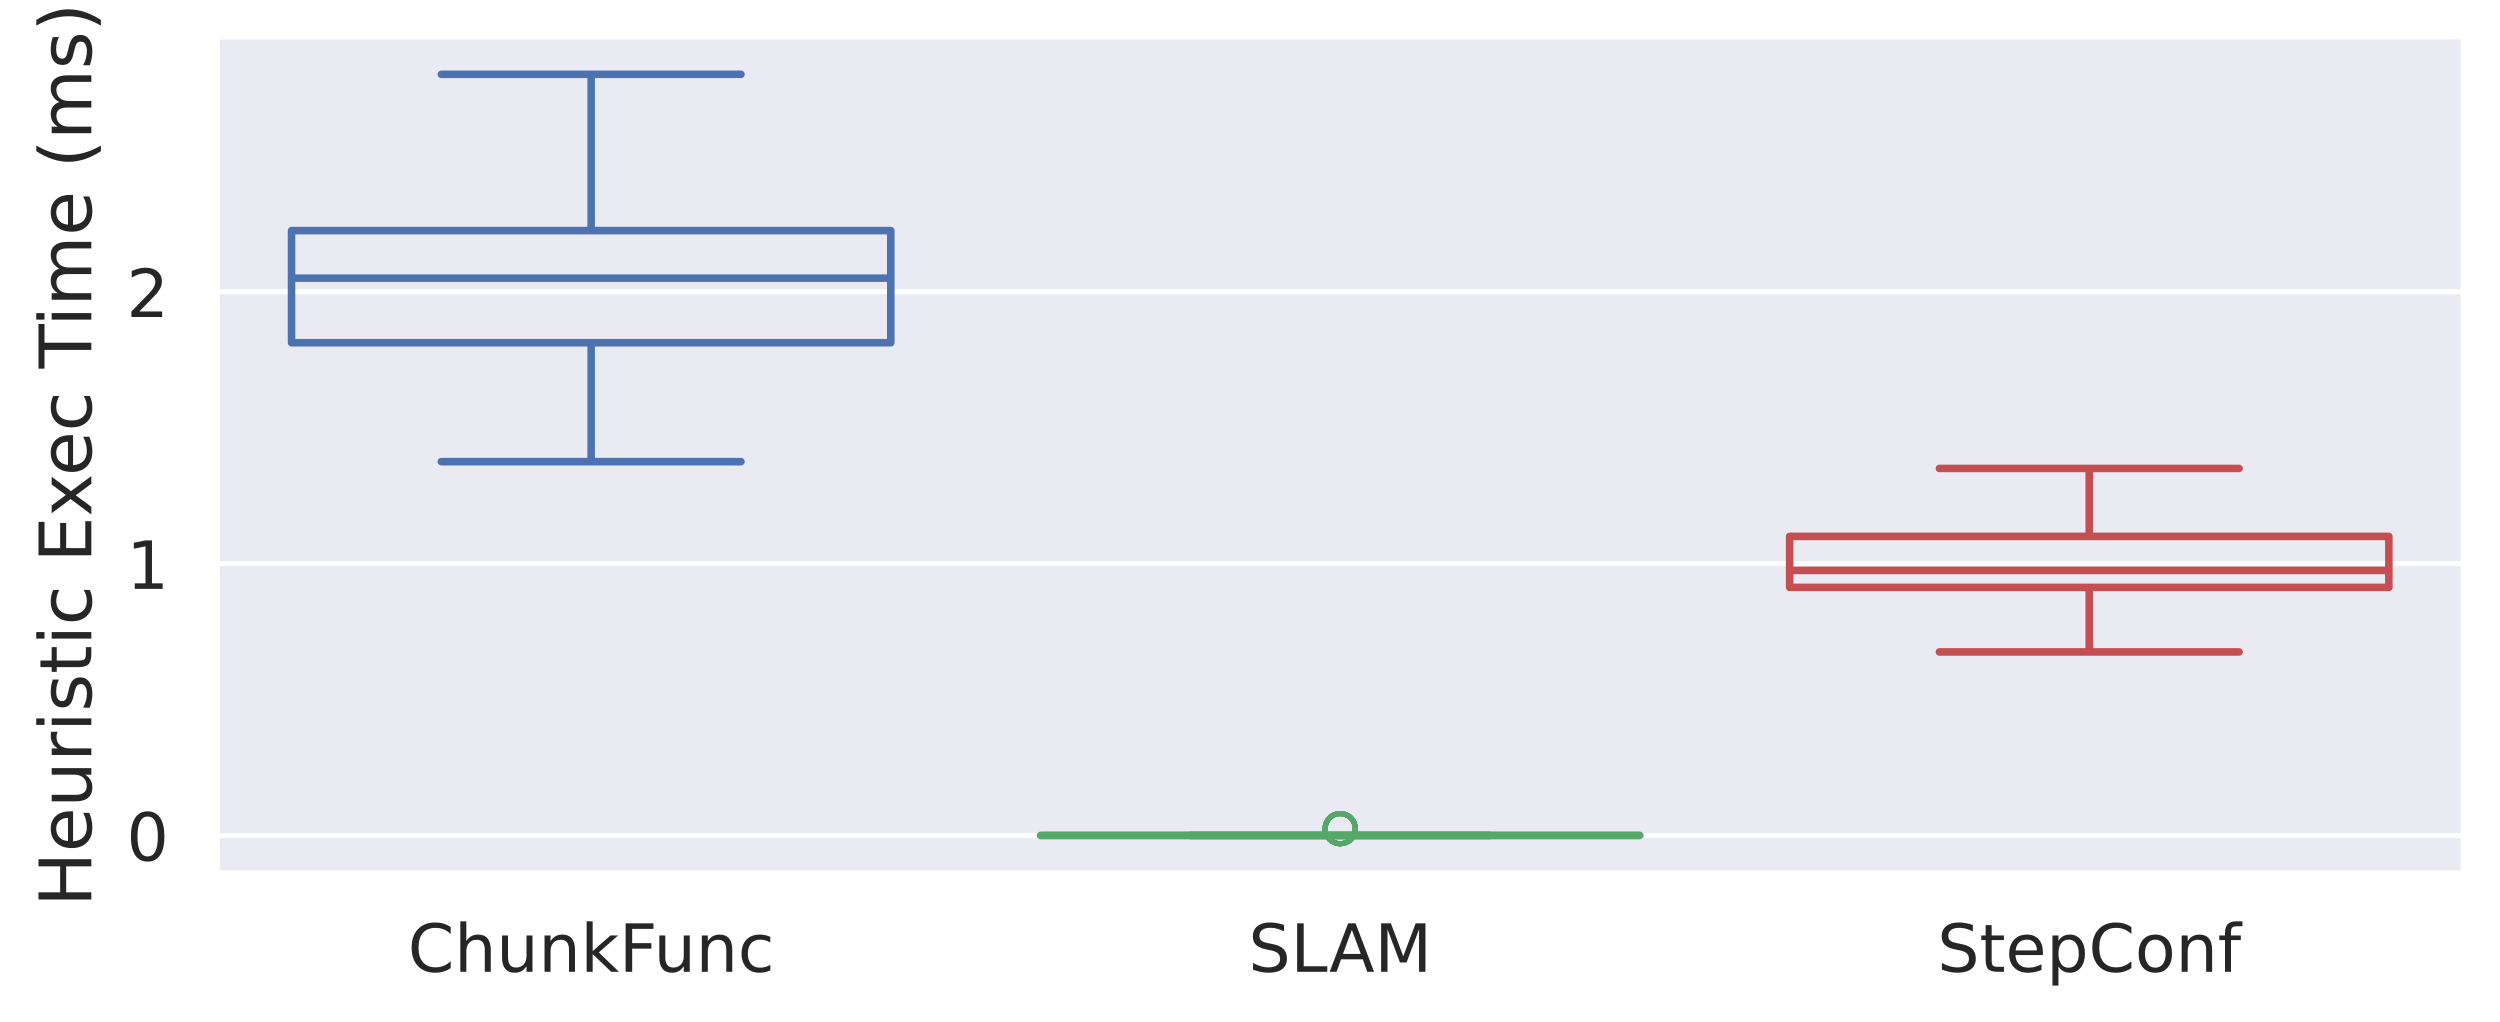
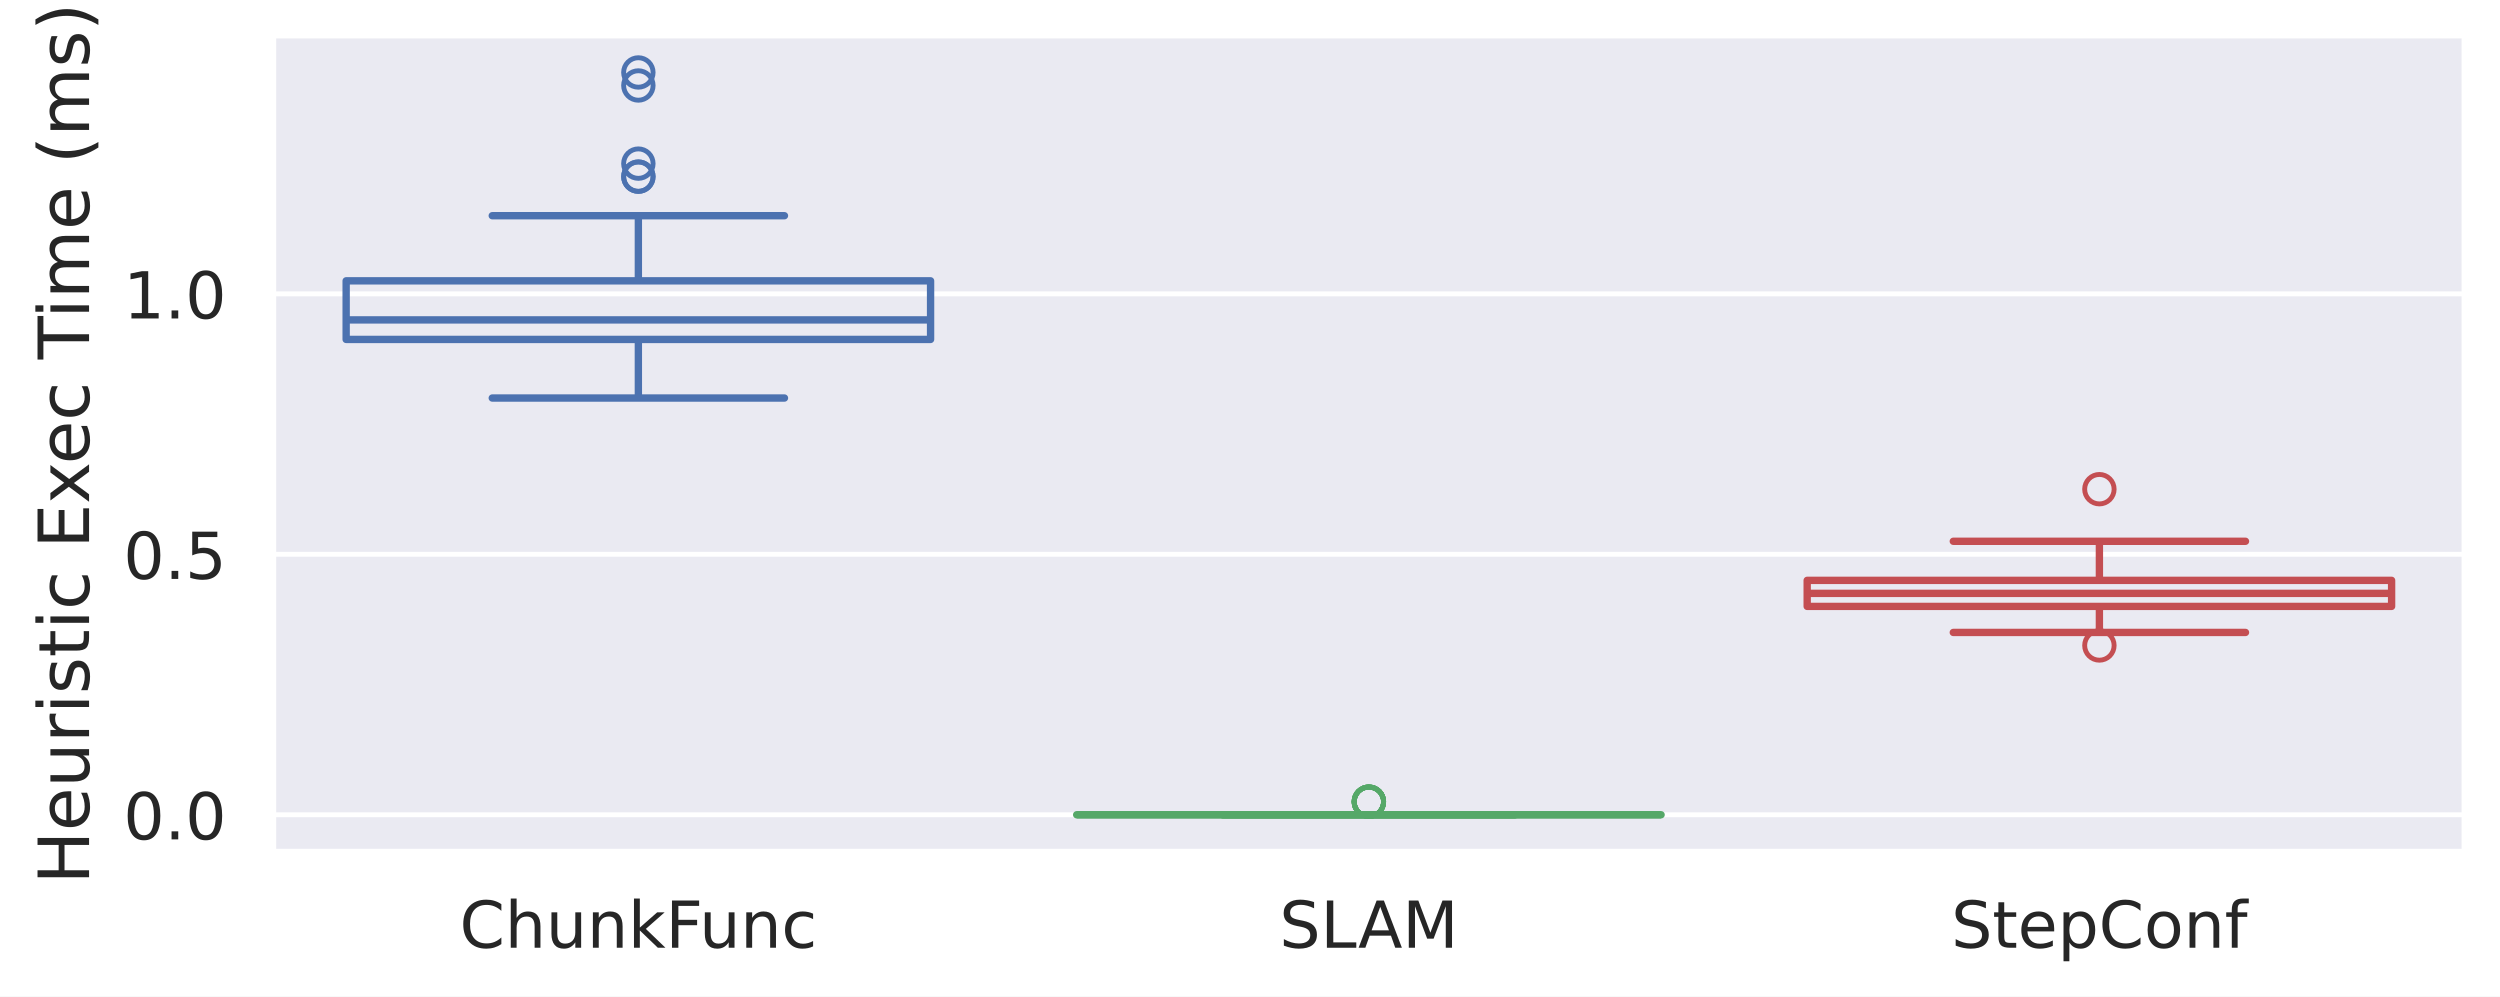
- <svg xmlns="http://www.w3.org/2000/svg" xmlns:xlink="http://www.w3.org/1999/xlink" width="496.635pt" height="202.995pt" viewBox="0 0 496.635 202.995" version="1.1">
+ <svg xmlns="http://www.w3.org/2000/svg" xmlns:xlink="http://www.w3.org/1999/xlink" width="509.229pt" height="202.995pt" viewBox="0 0 509.229 202.995" version="1.1">
  <defs>
    <style type="text/css">*{stroke-linejoin: round; stroke-linecap: butt}</style>
  </defs>
  <g id="figure_1">
    <g id="patch_1">
-       <path d="M 0 202.995  L 496.635 202.995  L 496.635 0  L 0 0  z " style="fill: #ffffff" />
+       <path d="M 0 202.995  L 509.229 202.995  L 509.229 0  L 0 0  z " style="fill: #ffffff" />
    </g>
    <g id="axes_1">
      <g id="patch_2">
-         <path d="M 43.035 173.52  L 489.435 173.52  L 489.435 7.2  L 43.035 7.2  z " style="fill: #eaeaf2" />
+         <path d="M 55.629 173.52  L 502.029 173.52  L 502.029 7.2  L 55.629 7.2  z " style="fill: #eaeaf2" />
      </g>
      <g id="matplotlib.axis_1">
        <g id="xtick_1">
          <g id="text_1">
-             <g style="fill: #262626" transform="translate(81.02878 193.0499) scale(0.132 -0.132)">
+             <g style="fill: #262626" transform="translate(93.62241 193.0499) scale(0.132 -0.132)">
              <defs>
                <path id="DejaVuSans-43" d="M 4122 4306  L 4122 3641  Q 3803 3938 3442 4084  Q 3081 4231 2675 4231  Q 1875 4231 1450 3742  Q 1025 3253 1025 2328  Q 1025 1406 1450 917  Q 1875 428 2675 428  Q 3081 428 3442 575  Q 3803 722 4122 1019  L 4122 359  Q 3791 134 3420 21  Q 3050 -91 2638 -91  Q 1578 -91 968 557  Q 359 1206 359 2328  Q 359 3453 968 4101  Q 1578 4750 2638 4750  Q 3056 4750 3426 4639  Q 3797 4528 4122 4306  z " transform="scale(0.015625)" />
                <path id="DejaVuSans-68" d="M 3513 2113  L 3513 0  L 2938 0  L 2938 2094  Q 2938 2591 2744 2837  Q 2550 3084 2163 3084  Q 1697 3084 1428 2787  Q 1159 2491 1159 1978  L 1159 0  L 581 0  L 581 4863  L 1159 4863  L 1159 2956  Q 1366 3272 1645 3428  Q 1925 3584 2291 3584  Q 2894 3584 3203 3211  Q 3513 2838 3513 2113  z " transform="scale(0.015625)" />
                <path id="DejaVuSans-75" d="M 544 1381  L 544 3500  L 1119 3500  L 1119 1403  Q 1119 906 1312 657  Q 1506 409 1894 409  Q 2359 409 2629 706  Q 2900 1003 2900 1516  L 2900 3500  L 3475 3500  L 3475 0  L 2900 0  L 2900 538  Q 2691 219 2414 64  Q 2138 -91 1772 -91  Q 1169 -91 856 284  Q 544 659 544 1381  z M 1991 3584  L 1991 3584  z " transform="scale(0.015625)" />
                <path id="DejaVuSans-6e" d="M 3513 2113  L 3513 0  L 2938 0  L 2938 2094  Q 2938 2591 2744 2837  Q 2550 3084 2163 3084  Q 1697 3084 1428 2787  Q 1159 2491 1159 1978  L 1159 0  L 581 0  L 581 3500  L 1159 3500  L 1159 2956  Q 1366 3272 1645 3428  Q 1925 3584 2291 3584  Q 2894 3584 3203 3211  Q 3513 2838 3513 2113  z " transform="scale(0.015625)" />
                <path id="DejaVuSans-6b" d="M 581 4863  L 1159 4863  L 1159 1991  L 2875 3500  L 3609 3500  L 1753 1863  L 3688 0  L 2938 0  L 1159 1709  L 1159 0  L 581 0  L 581 4863  z " transform="scale(0.015625)" />
                <path id="DejaVuSans-46" d="M 628 4666  L 3309 4666  L 3309 4134  L 1259 4134  L 1259 2759  L 3109 2759  L 3109 2228  L 1259 2228  L 1259 0  L 628 0  L 628 4666  z " transform="scale(0.015625)" />
                <path id="DejaVuSans-63" d="M 3122 3366  L 3122 2828  Q 2878 2963 2633 3030  Q 2388 3097 2138 3097  Q 1578 3097 1268 2742  Q 959 2388 959 1747  Q 959 1106 1268 751  Q 1578 397 2138 397  Q 2388 397 2633 464  Q 2878 531 3122 666  L 3122 134  Q 2881 22 2623 -34  Q 2366 -91 2075 -91  Q 1284 -91 818 406  Q 353 903 353 1747  Q 353 2603 823 3093  Q 1294 3584 2113 3584  Q 2378 3584 2631 3529  Q 2884 3475 3122 3366  z " transform="scale(0.015625)" />
              </defs>
              <use xlink:href="#DejaVuSans-43" />
              <use xlink:href="#DejaVuSans-68" x="69.824" />
              <use xlink:href="#DejaVuSans-75" x="133.203" />
              <use xlink:href="#DejaVuSans-6e" x="196.582" />
              <use xlink:href="#DejaVuSans-6b" x="259.961" />
              <use xlink:href="#DejaVuSans-46" x="317.871" />
              <use xlink:href="#DejaVuSans-75" x="369.891" />
              <use xlink:href="#DejaVuSans-6e" x="433.27" />
              <use xlink:href="#DejaVuSans-63" x="496.648" />
            </g>
          </g>
        </g>
        <g id="xtick_2">
          <g id="text_2">
-             <g style="fill: #262626" transform="translate(248.0097 193.0499) scale(0.132 -0.132)">
+             <g style="fill: #262626" transform="translate(260.6033 193.0499) scale(0.132 -0.132)">
              <defs>
                <path id="DejaVuSans-53" d="M 3425 4513  L 3425 3897  Q 3066 4069 2747 4153  Q 2428 4238 2131 4238  Q 1616 4238 1336 4038  Q 1056 3838 1056 3469  Q 1056 3159 1242 3001  Q 1428 2844 1947 2747  L 2328 2669  Q 3034 2534 3370 2195  Q 3706 1856 3706 1288  Q 3706 609 3251 259  Q 2797 -91 1919 -91  Q 1588 -91 1214 -16  Q 841 59 441 206  L 441 856  Q 825 641 1194 531  Q 1563 422 1919 422  Q 2459 422 2753 634  Q 3047 847 3047 1241  Q 3047 1584 2836 1778  Q 2625 1972 2144 2069  L 1759 2144  Q 1053 2284 737 2584  Q 422 2884 422 3419  Q 422 4038 858 4394  Q 1294 4750 2059 4750  Q 2388 4750 2728 4690  Q 3069 4631 3425 4513  z " transform="scale(0.015625)" />
                <path id="DejaVuSans-4c" d="M 628 4666  L 1259 4666  L 1259 531  L 3531 531  L 3531 0  L 628 0  L 628 4666  z " transform="scale(0.015625)" />
                <path id="DejaVuSans-41" d="M 2188 4044  L 1331 1722  L 3047 1722  L 2188 4044  z M 1831 4666  L 2547 4666  L 4325 0  L 3669 0  L 3244 1197  L 1141 1197  L 716 0  L 50 0  L 1831 4666  z " transform="scale(0.015625)" />
                <path id="DejaVuSans-4d" d="M 628 4666  L 1569 4666  L 2759 1491  L 3956 4666  L 4897 4666  L 4897 0  L 4281 0  L 4281 4097  L 3078 897  L 2444 897  L 1241 4097  L 1241 0  L 628 0  L 628 4666  z " transform="scale(0.015625)" />
              </defs>
              <use xlink:href="#DejaVuSans-53" />
              <use xlink:href="#DejaVuSans-4c" x="63.477" />
              <use xlink:href="#DejaVuSans-41" x="121.439" />
              <use xlink:href="#DejaVuSans-4d" x="189.848" />
            </g>
          </g>
        </g>
        <g id="xtick_3">
          <g id="text_3">
-             <g style="fill: #262626" transform="translate(384.8534 193.0499) scale(0.132 -0.132)">
+             <g style="fill: #262626" transform="translate(397.447 193.0499) scale(0.132 -0.132)">
              <defs>
                <path id="DejaVuSans-74" d="M 1172 4494  L 1172 3500  L 2356 3500  L 2356 3053  L 1172 3053  L 1172 1153  Q 1172 725 1289 603  Q 1406 481 1766 481  L 2356 481  L 2356 0  L 1766 0  Q 1100 0 847 248  Q 594 497 594 1153  L 594 3053  L 172 3053  L 172 3500  L 594 3500  L 594 4494  L 1172 4494  z " transform="scale(0.015625)" />
                <path id="DejaVuSans-65" d="M 3597 1894  L 3597 1613  L 953 1613  Q 991 1019 1311 708  Q 1631 397 2203 397  Q 2534 397 2845 478  Q 3156 559 3463 722  L 3463 178  Q 3153 47 2828 -22  Q 2503 -91 2169 -91  Q 1331 -91 842 396  Q 353 884 353 1716  Q 353 2575 817 3079  Q 1281 3584 2069 3584  Q 2775 3584 3186 3129  Q 3597 2675 3597 1894  z M 3022 2063  Q 3016 2534 2758 2815  Q 2500 3097 2075 3097  Q 1594 3097 1305 2825  Q 1016 2553 972 2059  L 3022 2063  z " transform="scale(0.015625)" />
                <path id="DejaVuSans-70" d="M 1159 525  L 1159 -1331  L 581 -1331  L 581 3500  L 1159 3500  L 1159 2969  Q 1341 3281 1617 3432  Q 1894 3584 2278 3584  Q 2916 3584 3314 3078  Q 3713 2572 3713 1747  Q 3713 922 3314 415  Q 2916 -91 2278 -91  Q 1894 -91 1617 61  Q 1341 213 1159 525  z M 3116 1747  Q 3116 2381 2855 2742  Q 2594 3103 2138 3103  Q 1681 3103 1420 2742  Q 1159 2381 1159 1747  Q 1159 1113 1420 752  Q 1681 391 2138 391  Q 2594 391 2855 752  Q 3116 1113 3116 1747  z " transform="scale(0.015625)" />
                <path id="DejaVuSans-6f" d="M 1959 3097  Q 1497 3097 1228 2736  Q 959 2375 959 1747  Q 959 1119 1226 758  Q 1494 397 1959 397  Q 2419 397 2687 759  Q 2956 1122 2956 1747  Q 2956 2369 2687 2733  Q 2419 3097 1959 3097  z M 1959 3584  Q 2709 3584 3137 3096  Q 3566 2609 3566 1747  Q 3566 888 3137 398  Q 2709 -91 1959 -91  Q 1206 -91 779 398  Q 353 888 353 1747  Q 353 2609 779 3096  Q 1206 3584 1959 3584  z " transform="scale(0.015625)" />
                <path id="DejaVuSans-66" d="M 2375 4863  L 2375 4384  L 1825 4384  Q 1516 4384 1395 4259  Q 1275 4134 1275 3809  L 1275 3500  L 2222 3500  L 2222 3053  L 1275 3053  L 1275 0  L 697 0  L 697 3053  L 147 3053  L 147 3500  L 697 3500  L 697 3744  Q 697 4328 969 4595  Q 1241 4863 1831 4863  L 2375 4863  z " transform="scale(0.015625)" />
              </defs>
              <use xlink:href="#DejaVuSans-53" />
              <use xlink:href="#DejaVuSans-74" x="63.477" />
              <use xlink:href="#DejaVuSans-65" x="102.686" />
              <use xlink:href="#DejaVuSans-70" x="164.209" />
              <use xlink:href="#DejaVuSans-43" x="227.686" />
              <use xlink:href="#DejaVuSans-6f" x="297.51" />
              <use xlink:href="#DejaVuSans-6e" x="358.691" />
              <use xlink:href="#DejaVuSans-66" x="422.07" />
            </g>
          </g>
        </g>
      </g>
      <g id="matplotlib.axis_2">
        <g id="ytick_1">
          <g id="line2d_1">
-             <path d="M 43.035 165.96  L 489.435 165.96  " clip-path="url(#p2518f649c1)" style="fill: none; stroke: #ffffff; stroke-linecap: round" />
+             <path d="M 55.629 165.96  L 502.029 165.96  " clip-path="url(#p2e75a8d367)" style="fill: none; stroke: #ffffff; stroke-linecap: round" />
          </g>
          <g id="text_4">
            <g style="fill: #262626" transform="translate(25.1365 170.975) scale(0.132 -0.132)">
              <defs>
                <path id="DejaVuSans-30" d="M 2034 4250  Q 1547 4250 1301 3770  Q 1056 3291 1056 2328  Q 1056 1369 1301 889  Q 1547 409 2034 409  Q 2525 409 2770 889  Q 3016 1369 3016 2328  Q 3016 3291 2770 3770  Q 2525 4250 2034 4250  z M 2034 4750  Q 2819 4750 3233 4129  Q 3647 3509 3647 2328  Q 3647 1150 3233 529  Q 2819 -91 2034 -91  Q 1250 -91 836 529  Q 422 1150 422 2328  Q 422 3509 836 4129  Q 1250 4750 2034 4750  z " transform="scale(0.015625)" />
+                 <path id="DejaVuSans-2e" d="M 684 794  L 1344 794  L 1344 0  L 684 0  L 684 794  z " transform="scale(0.015625)" />
              </defs>
              <use xlink:href="#DejaVuSans-30" />
+               <use xlink:href="#DejaVuSans-2e" x="63.623" />
+               <use xlink:href="#DejaVuSans-30" x="95.41" />
            </g>
          </g>
        </g>
        <g id="ytick_2">
          <g id="line2d_2">
-             <path d="M 43.035 111.96  L 489.435 111.96  " clip-path="url(#p2518f649c1)" style="fill: none; stroke: #ffffff; stroke-linecap: round" />
+             <path d="M 55.629 112.907  L 502.029 112.907  " clip-path="url(#p2e75a8d367)" style="fill: none; stroke: #ffffff; stroke-linecap: round" />
          </g>
          <g id="text_5">
-             <g style="fill: #262626" transform="translate(25.1365 116.975) scale(0.132 -0.132)">
-               <defs>
-                 <path id="DejaVuSans-31" d="M 794 531  L 1825 531  L 1825 4091  L 703 3866  L 703 4441  L 1819 4666  L 2450 4666  L 2450 531  L 3481 531  L 3481 0  L 794 0  L 794 531  z " transform="scale(0.015625)" />
-               </defs>
-               <use xlink:href="#DejaVuSans-31" />
+             <g style="fill: #262626" transform="translate(25.1365 117.9223) scale(0.132 -0.132)">
+               <defs>
+                 <path id="DejaVuSans-35" d="M 691 4666  L 3169 4666  L 3169 4134  L 1269 4134  L 1269 2991  Q 1406 3038 1543 3061  Q 1681 3084 1819 3084  Q 2600 3084 3056 2656  Q 3513 2228 3513 1497  Q 3513 744 3044 326  Q 2575 -91 1722 -91  Q 1428 -91 1123 -41  Q 819 9 494 109  L 494 744  Q 775 591 1075 516  Q 1375 441 1709 441  Q 2250 441 2565 725  Q 2881 1009 2881 1497  Q 2881 1984 2565 2268  Q 2250 2553 1709 2553  Q 1456 2553 1204 2497  Q 953 2441 691 2322  L 691 4666  z " transform="scale(0.015625)" />
+               </defs>
+               <use xlink:href="#DejaVuSans-30" />
+               <use xlink:href="#DejaVuSans-2e" x="63.623" />
+               <use xlink:href="#DejaVuSans-35" x="95.41" />
            </g>
          </g>
        </g>
        <g id="ytick_3">
          <g id="line2d_3">
-             <path d="M 43.035 57.96  L 489.435 57.96  " clip-path="url(#p2518f649c1)" style="fill: none; stroke: #ffffff; stroke-linecap: round" />
+             <path d="M 55.629 59.855  L 502.029 59.855  " clip-path="url(#p2e75a8d367)" style="fill: none; stroke: #ffffff; stroke-linecap: round" />
          </g>
          <g id="text_6">
-             <g style="fill: #262626" transform="translate(25.1365 62.97497) scale(0.132 -0.132)">
-               <defs>
-                 <path id="DejaVuSans-32" d="M 1228 531  L 3431 531  L 3431 0  L 469 0  L 469 531  Q 828 903 1448 1529  Q 2069 2156 2228 2338  Q 2531 2678 2651 2914  Q 2772 3150 2772 3378  Q 2772 3750 2511 3984  Q 2250 4219 1831 4219  Q 1534 4219 1204 4116  Q 875 4013 500 3803  L 500 4441  Q 881 4594 1212 4672  Q 1544 4750 1819 4750  Q 2544 4750 2975 4387  Q 3406 4025 3406 3419  Q 3406 3131 3298 2873  Q 3191 2616 2906 2266  Q 2828 2175 2409 1742  Q 1991 1309 1228 531  z " transform="scale(0.015625)" />
-               </defs>
-               <use xlink:href="#DejaVuSans-32" />
+             <g style="fill: #262626" transform="translate(25.1365 64.86971) scale(0.132 -0.132)">
+               <defs>
+                 <path id="DejaVuSans-31" d="M 794 531  L 1825 531  L 1825 4091  L 703 3866  L 703 4441  L 1819 4666  L 2450 4666  L 2450 531  L 3481 531  L 3481 0  L 794 0  L 794 531  z " transform="scale(0.015625)" />
+               </defs>
+               <use xlink:href="#DejaVuSans-31" />
+               <use xlink:href="#DejaVuSans-2e" x="63.623" />
+               <use xlink:href="#DejaVuSans-30" x="95.41" />
            </g>
          </g>
        </g>
        <g id="text_7">
          <g style="fill: #262626" transform="translate(18.14175 180.099) rotate(-90) scale(0.144 -0.144)">
            <defs>
              <path id="DejaVuSans-48" d="M 628 4666  L 1259 4666  L 1259 2753  L 3553 2753  L 3553 4666  L 4184 4666  L 4184 0  L 3553 0  L 3553 2222  L 1259 2222  L 1259 0  L 628 0  L 628 4666  z " transform="scale(0.015625)" />
              <path id="DejaVuSans-72" d="M 2631 2963  Q 2534 3019 2420 3045  Q 2306 3072 2169 3072  Q 1681 3072 1420 2755  Q 1159 2438 1159 1844  L 1159 0  L 581 0  L 581 3500  L 1159 3500  L 1159 2956  Q 1341 3275 1631 3429  Q 1922 3584 2338 3584  Q 2397 3584 2469 3576  Q 2541 3569 2628 3553  L 2631 2963  z " transform="scale(0.015625)" />
              <path id="DejaVuSans-69" d="M 603 3500  L 1178 3500  L 1178 0  L 603 0  L 603 3500  z M 603 4863  L 1178 4863  L 1178 4134  L 603 4134  L 603 4863  z " transform="scale(0.015625)" />
              <path id="DejaVuSans-73" d="M 2834 3397  L 2834 2853  Q 2591 2978 2328 3040  Q 2066 3103 1784 3103  Q 1356 3103 1142 2972  Q 928 2841 928 2578  Q 928 2378 1081 2264  Q 1234 2150 1697 2047  L 1894 2003  Q 2506 1872 2764 1633  Q 3022 1394 3022 966  Q 3022 478 2636 193  Q 2250 -91 1575 -91  Q 1294 -91 989 -36  Q 684 19 347 128  L 347 722  Q 666 556 975 473  Q 1284 391 1588 391  Q 1994 391 2212 530  Q 2431 669 2431 922  Q 2431 1156 2273 1281  Q 2116 1406 1581 1522  L 1381 1569  Q 847 1681 609 1914  Q 372 2147 372 2553  Q 372 3047 722 3315  Q 1072 3584 1716 3584  Q 2034 3584 2315 3537  Q 2597 3491 2834 3397  z " transform="scale(0.015625)" />
              <path id="DejaVuSans-20" transform="scale(0.015625)" />
              <path id="DejaVuSans-45" d="M 628 4666  L 3578 4666  L 3578 4134  L 1259 4134  L 1259 2753  L 3481 2753  L 3481 2222  L 1259 2222  L 1259 531  L 3634 531  L 3634 0  L 628 0  L 628 4666  z " transform="scale(0.015625)" />
              <path id="DejaVuSans-78" d="M 3513 3500  L 2247 1797  L 3578 0  L 2900 0  L 1881 1375  L 863 0  L 184 0  L 1544 1831  L 300 3500  L 978 3500  L 1906 2253  L 2834 3500  L 3513 3500  z " transform="scale(0.015625)" />
              <path id="DejaVuSans-54" d="M -19 4666  L 3928 4666  L 3928 4134  L 2272 4134  L 2272 0  L 1638 0  L 1638 4134  L -19 4134  L -19 4666  z " transform="scale(0.015625)" />
              <path id="DejaVuSans-6d" d="M 3328 2828  Q 3544 3216 3844 3400  Q 4144 3584 4550 3584  Q 5097 3584 5394 3201  Q 5691 2819 5691 2113  L 5691 0  L 5113 0  L 5113 2094  Q 5113 2597 4934 2840  Q 4756 3084 4391 3084  Q 3944 3084 3684 2787  Q 3425 2491 3425 1978  L 3425 0  L 2847 0  L 2847 2094  Q 2847 2600 2669 2842  Q 2491 3084 2119 3084  Q 1678 3084 1418 2786  Q 1159 2488 1159 1978  L 1159 0  L 581 0  L 581 3500  L 1159 3500  L 1159 2956  Q 1356 3278 1631 3431  Q 1906 3584 2284 3584  Q 2666 3584 2933 3390  Q 3200 3197 3328 2828  z " transform="scale(0.015625)" />
              <path id="DejaVuSans-28" d="M 1984 4856  Q 1566 4138 1362 3434  Q 1159 2731 1159 2009  Q 1159 1288 1364 580  Q 1569 -128 1984 -844  L 1484 -844  Q 1016 -109 783 600  Q 550 1309 550 2009  Q 550 2706 781 3412  Q 1013 4119 1484 4856  L 1984 4856  z " transform="scale(0.015625)" />
              <path id="DejaVuSans-29" d="M 513 4856  L 1013 4856  Q 1481 4119 1714 3412  Q 1947 2706 1947 2009  Q 1947 1309 1714 600  Q 1481 -109 1013 -844  L 513 -844  Q 928 -128 1133 580  Q 1338 1288 1338 2009  Q 1338 2731 1133 3434  Q 928 4138 513 4856  z " transform="scale(0.015625)" />
            </defs>
            <use xlink:href="#DejaVuSans-48" />
            <use xlink:href="#DejaVuSans-65" x="75.195" />
            <use xlink:href="#DejaVuSans-75" x="136.719" />
            <use xlink:href="#DejaVuSans-72" x="200.098" />
            <use xlink:href="#DejaVuSans-69" x="241.211" />
            <use xlink:href="#DejaVuSans-73" x="268.994" />
            <use xlink:href="#DejaVuSans-74" x="321.094" />
            <use xlink:href="#DejaVuSans-69" x="360.303" />
            <use xlink:href="#DejaVuSans-63" x="388.086" />
            <use xlink:href="#DejaVuSans-20" x="443.066" />
            <use xlink:href="#DejaVuSans-45" x="474.854" />
            <use xlink:href="#DejaVuSans-78" x="538.037" />
            <use xlink:href="#DejaVuSans-65" x="594.092" />
            <use xlink:href="#DejaVuSans-63" x="655.615" />
            <use xlink:href="#DejaVuSans-20" x="710.596" />
            <use xlink:href="#DejaVuSans-54" x="742.383" />
            <use xlink:href="#DejaVuSans-69" x="800.342" />
            <use xlink:href="#DejaVuSans-6d" x="828.125" />
            <use xlink:href="#DejaVuSans-65" x="925.537" />
            <use xlink:href="#DejaVuSans-20" x="987.061" />
            <use xlink:href="#DejaVuSans-28" x="1018.848" />
            <use xlink:href="#DejaVuSans-6d" x="1057.861" />
            <use xlink:href="#DejaVuSans-73" x="1155.273" />
            <use xlink:href="#DejaVuSans-29" x="1207.373" />
          </g>
        </g>
      </g>
      <g id="line2d_4">
-         <path d="M 57.915 68.085  L 176.955 68.085  L 176.955 45.81  L 57.915 45.81  L 57.915 68.085  " clip-path="url(#p2518f649c1)" style="fill: none; stroke: #4c72b0; stroke-width: 1.5; stroke-linecap: round" />
+         <path d="M 70.509 69.139  L 189.549 69.139  L 189.549 57.202  L 70.509 57.202  L 70.509 69.139  " clip-path="url(#p2e75a8d367)" style="fill: none; stroke: #4c72b0; stroke-width: 1.5; stroke-linecap: round" />
      </g>
      <g id="line2d_5">
-         <path d="M 117.435 68.085  L 117.435 91.71  " clip-path="url(#p2518f649c1)" style="fill: none; stroke: #4c72b0; stroke-width: 1.5" />
+         <path d="M 130.029 69.139  L 130.029 81.076  " clip-path="url(#p2e75a8d367)" style="fill: none; stroke: #4c72b0; stroke-width: 1.5" />
      </g>
      <g id="line2d_6">
-         <path d="M 117.435 45.81  L 117.435 14.76  " clip-path="url(#p2518f649c1)" style="fill: none; stroke: #4c72b0; stroke-width: 1.5" />
+         <path d="M 130.029 57.202  L 130.029 43.939  " clip-path="url(#p2e75a8d367)" style="fill: none; stroke: #4c72b0; stroke-width: 1.5" />
      </g>
      <g id="line2d_7">
-         <path d="M 87.675 91.71  L 147.195 91.71  " clip-path="url(#p2518f649c1)" style="fill: none; stroke: #4c72b0; stroke-width: 1.5; stroke-linecap: round" />
+         <path d="M 100.269 81.076  L 159.789 81.076  " clip-path="url(#p2e75a8d367)" style="fill: none; stroke: #4c72b0; stroke-width: 1.5; stroke-linecap: round" />
      </g>
      <g id="line2d_8">
-         <path d="M 87.675 14.76  L 147.195 14.76  " clip-path="url(#p2518f649c1)" style="fill: none; stroke: #4c72b0; stroke-width: 1.5; stroke-linecap: round" />
-       </g>
-       <g id="line2d_9" />
+         <path d="M 100.269 43.939  L 159.789 43.939  " clip-path="url(#p2e75a8d367)" style="fill: none; stroke: #4c72b0; stroke-width: 1.5; stroke-linecap: round" />
+       </g>
+       <g id="line2d_9">
+         <defs>
+           <path id="ma15c3d2737" d="M 0 3  C 0.796 3 1.559 2.684 2.121 2.121  C 2.684 1.559 3 0.796 3 0  C 3 -0.796 2.684 -1.559 2.121 -2.121  C 1.559 -2.684 0.796 -3 0 -3  C -0.796 -3 -1.559 -2.684 -2.121 -2.121  C -2.684 -1.559 -3 -0.796 -3 0  C -3 0.796 -2.684 1.559 -2.121 2.121  C -1.559 2.684 -0.796 3 0 3  z " style="stroke: #4c72b0" />
+         </defs>
+         <g clip-path="url(#p2e75a8d367)">
+           <use xlink:href="#ma15c3d2737" x="130.029" y="17.413" style="fill-opacity: 0; stroke: #4c72b0" />
+           <use xlink:href="#ma15c3d2737" x="130.029" y="35.981" style="fill-opacity: 0; stroke: #4c72b0" />
+           <use xlink:href="#ma15c3d2737" x="130.029" y="14.76" style="fill-opacity: 0; stroke: #4c72b0" />
+           <use xlink:href="#ma15c3d2737" x="130.029" y="33.328" style="fill-opacity: 0; stroke: #4c72b0" />
+           <use xlink:href="#ma15c3d2737" x="130.029" y="35.981" style="fill-opacity: 0; stroke: #4c72b0" />
+         </g>
+       </g>
      <g id="line2d_10">
-         <path d="M 206.715 165.96  L 325.755 165.96  L 325.755 165.96  L 206.715 165.96  L 206.715 165.96  " clip-path="url(#p2518f649c1)" style="fill: none; stroke: #55a868; stroke-width: 1.5; stroke-linecap: round" />
+         <path d="M 219.309 165.96  L 338.349 165.96  L 338.349 165.96  L 219.309 165.96  L 219.309 165.96  " clip-path="url(#p2e75a8d367)" style="fill: none; stroke: #55a868; stroke-width: 1.5; stroke-linecap: round" />
      </g>
      <g id="line2d_11">
-         <path d="M 266.235 165.96  L 266.235 165.96  " clip-path="url(#p2518f649c1)" style="fill: none; stroke: #55a868; stroke-width: 1.5" />
+         <path d="M 278.829 165.96  L 278.829 165.96  " clip-path="url(#p2e75a8d367)" style="fill: none; stroke: #55a868; stroke-width: 1.5" />
      </g>
      <g id="line2d_12">
-         <path d="M 266.235 165.96  L 266.235 165.96  " clip-path="url(#p2518f649c1)" style="fill: none; stroke: #55a868; stroke-width: 1.5" />
+         <path d="M 278.829 165.96  L 278.829 165.96  " clip-path="url(#p2e75a8d367)" style="fill: none; stroke: #55a868; stroke-width: 1.5" />
      </g>
      <g id="line2d_13">
-         <path d="M 236.475 165.96  L 295.995 165.96  " clip-path="url(#p2518f649c1)" style="fill: none; stroke: #55a868; stroke-width: 1.5; stroke-linecap: round" />
+         <path d="M 249.069 165.96  L 308.589 165.96  " clip-path="url(#p2e75a8d367)" style="fill: none; stroke: #55a868; stroke-width: 1.5; stroke-linecap: round" />
      </g>
      <g id="line2d_14">
-         <path d="M 236.475 165.96  L 295.995 165.96  " clip-path="url(#p2518f649c1)" style="fill: none; stroke: #55a868; stroke-width: 1.5; stroke-linecap: round" />
+         <path d="M 249.069 165.96  L 308.589 165.96  " clip-path="url(#p2e75a8d367)" style="fill: none; stroke: #55a868; stroke-width: 1.5; stroke-linecap: round" />
      </g>
      <g id="line2d_15">
        <defs>
-           <path id="mf3c9e3e67d" d="M 0 3  C 0.796 3 1.559 2.684 2.121 2.121  C 2.684 1.559 3 0.796 3 0  C 3 -0.796 2.684 -1.559 2.121 -2.121  C 1.559 -2.684 0.796 -3 0 -3  C -0.796 -3 -1.559 -2.684 -2.121 -2.121  C -2.684 -1.559 -3 -0.796 -3 0  C -3 0.796 -2.684 1.559 -2.121 2.121  C -1.559 2.684 -0.796 3 0 3  z " style="stroke: #55a868" />
+           <path id="mce8de13aec" d="M 0 3  C 0.796 3 1.559 2.684 2.121 2.121  C 2.684 1.559 3 0.796 3 0  C 3 -0.796 2.684 -1.559 2.121 -2.121  C 1.559 -2.684 0.796 -3 0 -3  C -0.796 -3 -1.559 -2.684 -2.121 -2.121  C -2.684 -1.559 -3 -0.796 -3 0  C -3 0.796 -2.684 1.559 -2.121 2.121  C -1.559 2.684 -0.796 3 0 3  z " style="stroke: #55a868" />
        </defs>
-         <g clip-path="url(#p2518f649c1)">
-           <use xlink:href="#mf3c9e3e67d" x="266.235" y="164.61" style="fill-opacity: 0; stroke: #55a868" />
-           <use xlink:href="#mf3c9e3e67d" x="266.235" y="164.61" style="fill-opacity: 0; stroke: #55a868" />
-           <use xlink:href="#mf3c9e3e67d" x="266.235" y="164.61" style="fill-opacity: 0; stroke: #55a868" />
-           <use xlink:href="#mf3c9e3e67d" x="266.235" y="164.61" style="fill-opacity: 0; stroke: #55a868" />
-           <use xlink:href="#mf3c9e3e67d" x="266.235" y="164.61" style="fill-opacity: 0; stroke: #55a868" />
-           <use xlink:href="#mf3c9e3e67d" x="266.235" y="164.61" style="fill-opacity: 0; stroke: #55a868" />
-           <use xlink:href="#mf3c9e3e67d" x="266.235" y="164.61" style="fill-opacity: 0; stroke: #55a868" />
-           <use xlink:href="#mf3c9e3e67d" x="266.235" y="164.61" style="fill-opacity: 0; stroke: #55a868" />
-           <use xlink:href="#mf3c9e3e67d" x="266.235" y="164.61" style="fill-opacity: 0; stroke: #55a868" />
-           <use xlink:href="#mf3c9e3e67d" x="266.235" y="164.61" style="fill-opacity: 0; stroke: #55a868" />
-           <use xlink:href="#mf3c9e3e67d" x="266.235" y="164.61" style="fill-opacity: 0; stroke: #55a868" />
+         <g clip-path="url(#p2e75a8d367)">
+           <use xlink:href="#mce8de13aec" x="278.829" y="163.307" style="fill-opacity: 0; stroke: #55a868" />
+           <use xlink:href="#mce8de13aec" x="278.829" y="163.307" style="fill-opacity: 0; stroke: #55a868" />
+           <use xlink:href="#mce8de13aec" x="278.829" y="163.307" style="fill-opacity: 0; stroke: #55a868" />
+           <use xlink:href="#mce8de13aec" x="278.829" y="163.307" style="fill-opacity: 0; stroke: #55a868" />
+           <use xlink:href="#mce8de13aec" x="278.829" y="163.307" style="fill-opacity: 0; stroke: #55a868" />
+           <use xlink:href="#mce8de13aec" x="278.829" y="163.307" style="fill-opacity: 0; stroke: #55a868" />
+           <use xlink:href="#mce8de13aec" x="278.829" y="163.307" style="fill-opacity: 0; stroke: #55a868" />
        </g>
      </g>
      <g id="line2d_16">
-         <path d="M 355.515 116.685  L 474.555 116.685  L 474.555 106.56  L 355.515 106.56  L 355.515 116.685  " clip-path="url(#p2518f649c1)" style="fill: none; stroke: #c44e52; stroke-width: 1.5; stroke-linecap: round" />
+         <path d="M 368.109 123.518  L 487.149 123.518  L 487.149 118.213  L 368.109 118.213  L 368.109 123.518  " clip-path="url(#p2e75a8d367)" style="fill: none; stroke: #c44e52; stroke-width: 1.5; stroke-linecap: round" />
      </g>
      <g id="line2d_17">
-         <path d="M 415.035 116.685  L 415.035 129.51  " clip-path="url(#p2518f649c1)" style="fill: none; stroke: #c44e52; stroke-width: 1.5" />
+         <path d="M 427.629 123.518  L 427.629 128.823  " clip-path="url(#p2e75a8d367)" style="fill: none; stroke: #c44e52; stroke-width: 1.5" />
      </g>
      <g id="line2d_18">
-         <path d="M 415.035 106.56  L 415.035 93.06  " clip-path="url(#p2518f649c1)" style="fill: none; stroke: #c44e52; stroke-width: 1.5" />
+         <path d="M 427.629 118.213  L 427.629 110.255  " clip-path="url(#p2e75a8d367)" style="fill: none; stroke: #c44e52; stroke-width: 1.5" />
      </g>
      <g id="line2d_19">
-         <path d="M 385.275 129.51  L 444.795 129.51  " clip-path="url(#p2518f649c1)" style="fill: none; stroke: #c44e52; stroke-width: 1.5; stroke-linecap: round" />
+         <path d="M 397.869 128.823  L 457.389 128.823  " clip-path="url(#p2e75a8d367)" style="fill: none; stroke: #c44e52; stroke-width: 1.5; stroke-linecap: round" />
      </g>
      <g id="line2d_20">
-         <path d="M 385.275 93.06  L 444.795 93.06  " clip-path="url(#p2518f649c1)" style="fill: none; stroke: #c44e52; stroke-width: 1.5; stroke-linecap: round" />
-       </g>
-       <g id="line2d_21" />
+         <path d="M 397.869 110.255  L 457.389 110.255  " clip-path="url(#p2e75a8d367)" style="fill: none; stroke: #c44e52; stroke-width: 1.5; stroke-linecap: round" />
+       </g>
+       <g id="line2d_21">
+         <defs>
+           <path id="me915cb8644" d="M 0 3  C 0.796 3 1.559 2.684 2.121 2.121  C 2.684 1.559 3 0.796 3 0  C 3 -0.796 2.684 -1.559 2.121 -2.121  C 1.559 -2.684 0.796 -3 0 -3  C -0.796 -3 -1.559 -2.684 -2.121 -2.121  C -2.684 -1.559 -3 -0.796 -3 0  C -3 0.796 -2.684 1.559 -2.121 2.121  C -1.559 2.684 -0.796 3 0 3  z " style="stroke: #c44e52" />
+         </defs>
+         <g clip-path="url(#p2e75a8d367)">
+           <use xlink:href="#me915cb8644" x="427.629" y="131.476" style="fill-opacity: 0; stroke: #c44e52" />
+           <use xlink:href="#me915cb8644" x="427.629" y="99.644" style="fill-opacity: 0; stroke: #c44e52" />
+         </g>
+       </g>
      <g id="line2d_22">
-         <path d="M 57.915 55.26  L 176.955 55.26  " clip-path="url(#p2518f649c1)" style="fill: none; stroke: #4c72b0; stroke-width: 1.5" />
+         <path d="M 70.509 65.16  L 189.549 65.16  " clip-path="url(#p2e75a8d367)" style="fill: none; stroke: #4c72b0; stroke-width: 1.5" />
      </g>
      <g id="line2d_23">
-         <path d="M 206.715 165.96  L 325.755 165.96  " clip-path="url(#p2518f649c1)" style="fill: none; stroke: #55a868; stroke-width: 1.5" />
+         <path d="M 219.309 165.96  L 338.349 165.96  " clip-path="url(#p2e75a8d367)" style="fill: none; stroke: #55a868; stroke-width: 1.5" />
      </g>
      <g id="line2d_24">
-         <path d="M 355.515 113.31  L 474.555 113.31  " clip-path="url(#p2518f649c1)" style="fill: none; stroke: #c44e52; stroke-width: 1.5" />
+         <path d="M 368.109 120.865  L 487.149 120.865  " clip-path="url(#p2e75a8d367)" style="fill: none; stroke: #c44e52; stroke-width: 1.5" />
      </g>
      <g id="patch_3">
-         <path d="M 43.035 173.52  L 43.035 7.2  " style="fill: none; stroke: #ffffff; stroke-width: 1.25; stroke-linejoin: miter; stroke-linecap: square" />
+         <path d="M 55.629 173.52  L 55.629 7.2  " style="fill: none; stroke: #ffffff; stroke-width: 1.25; stroke-linejoin: miter; stroke-linecap: square" />
      </g>
      <g id="patch_4">
-         <path d="M 489.435 173.52  L 489.435 7.2  " style="fill: none; stroke: #ffffff; stroke-width: 1.25; stroke-linejoin: miter; stroke-linecap: square" />
+         <path d="M 502.029 173.52  L 502.029 7.2  " style="fill: none; stroke: #ffffff; stroke-width: 1.25; stroke-linejoin: miter; stroke-linecap: square" />
      </g>
      <g id="patch_5">
-         <path d="M 43.035 173.52  L 489.435 173.52  " style="fill: none; stroke: #ffffff; stroke-width: 1.25; stroke-linejoin: miter; stroke-linecap: square" />
+         <path d="M 55.629 173.52  L 502.029 173.52  " style="fill: none; stroke: #ffffff; stroke-width: 1.25; stroke-linejoin: miter; stroke-linecap: square" />
      </g>
      <g id="patch_6">
-         <path d="M 43.035 7.2  L 489.435 7.2  " style="fill: none; stroke: #ffffff; stroke-width: 1.25; stroke-linejoin: miter; stroke-linecap: square" />
+         <path d="M 55.629 7.2  L 502.029 7.2  " style="fill: none; stroke: #ffffff; stroke-width: 1.25; stroke-linejoin: miter; stroke-linecap: square" />
      </g>
    </g>
  </g>
  <defs>
-     <clipPath id="p2518f649c1">
-       <rect x="43.035" y="7.2" width="446.4" height="166.32" />
+     <clipPath id="p2e75a8d367">
+       <rect x="55.629" y="7.2" width="446.4" height="166.32" />
    </clipPath>
  </defs>
</svg>
